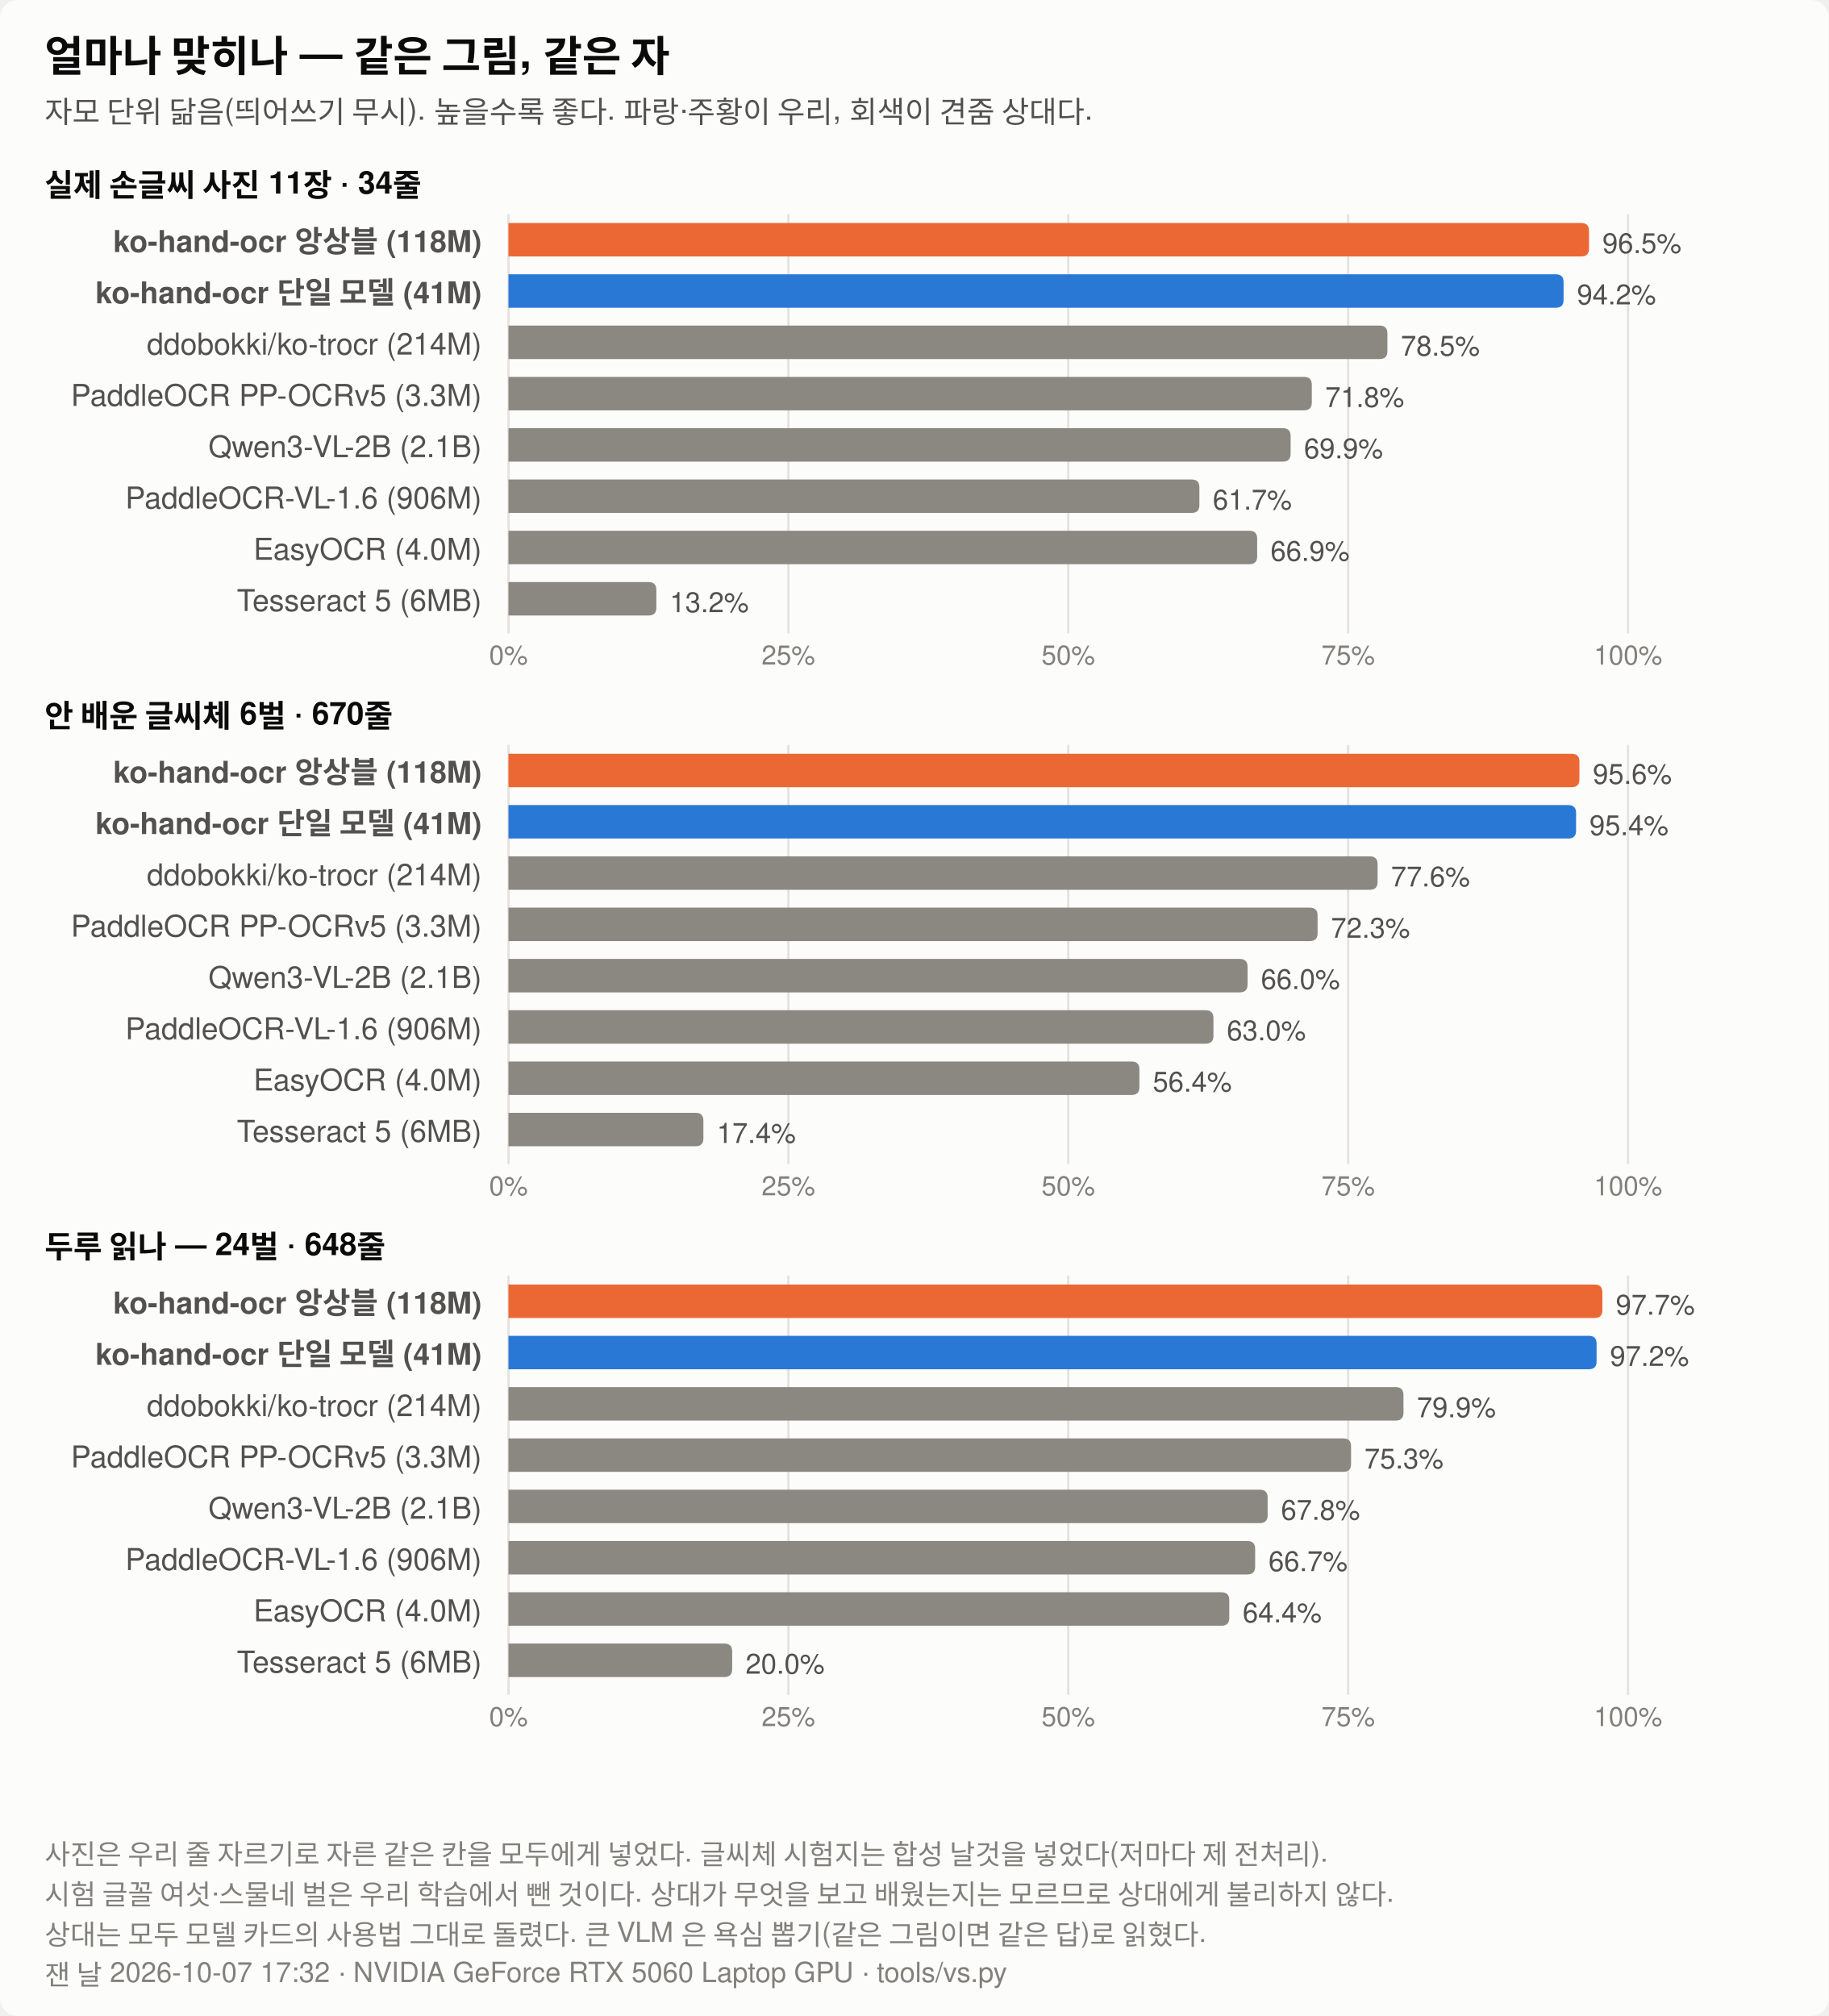
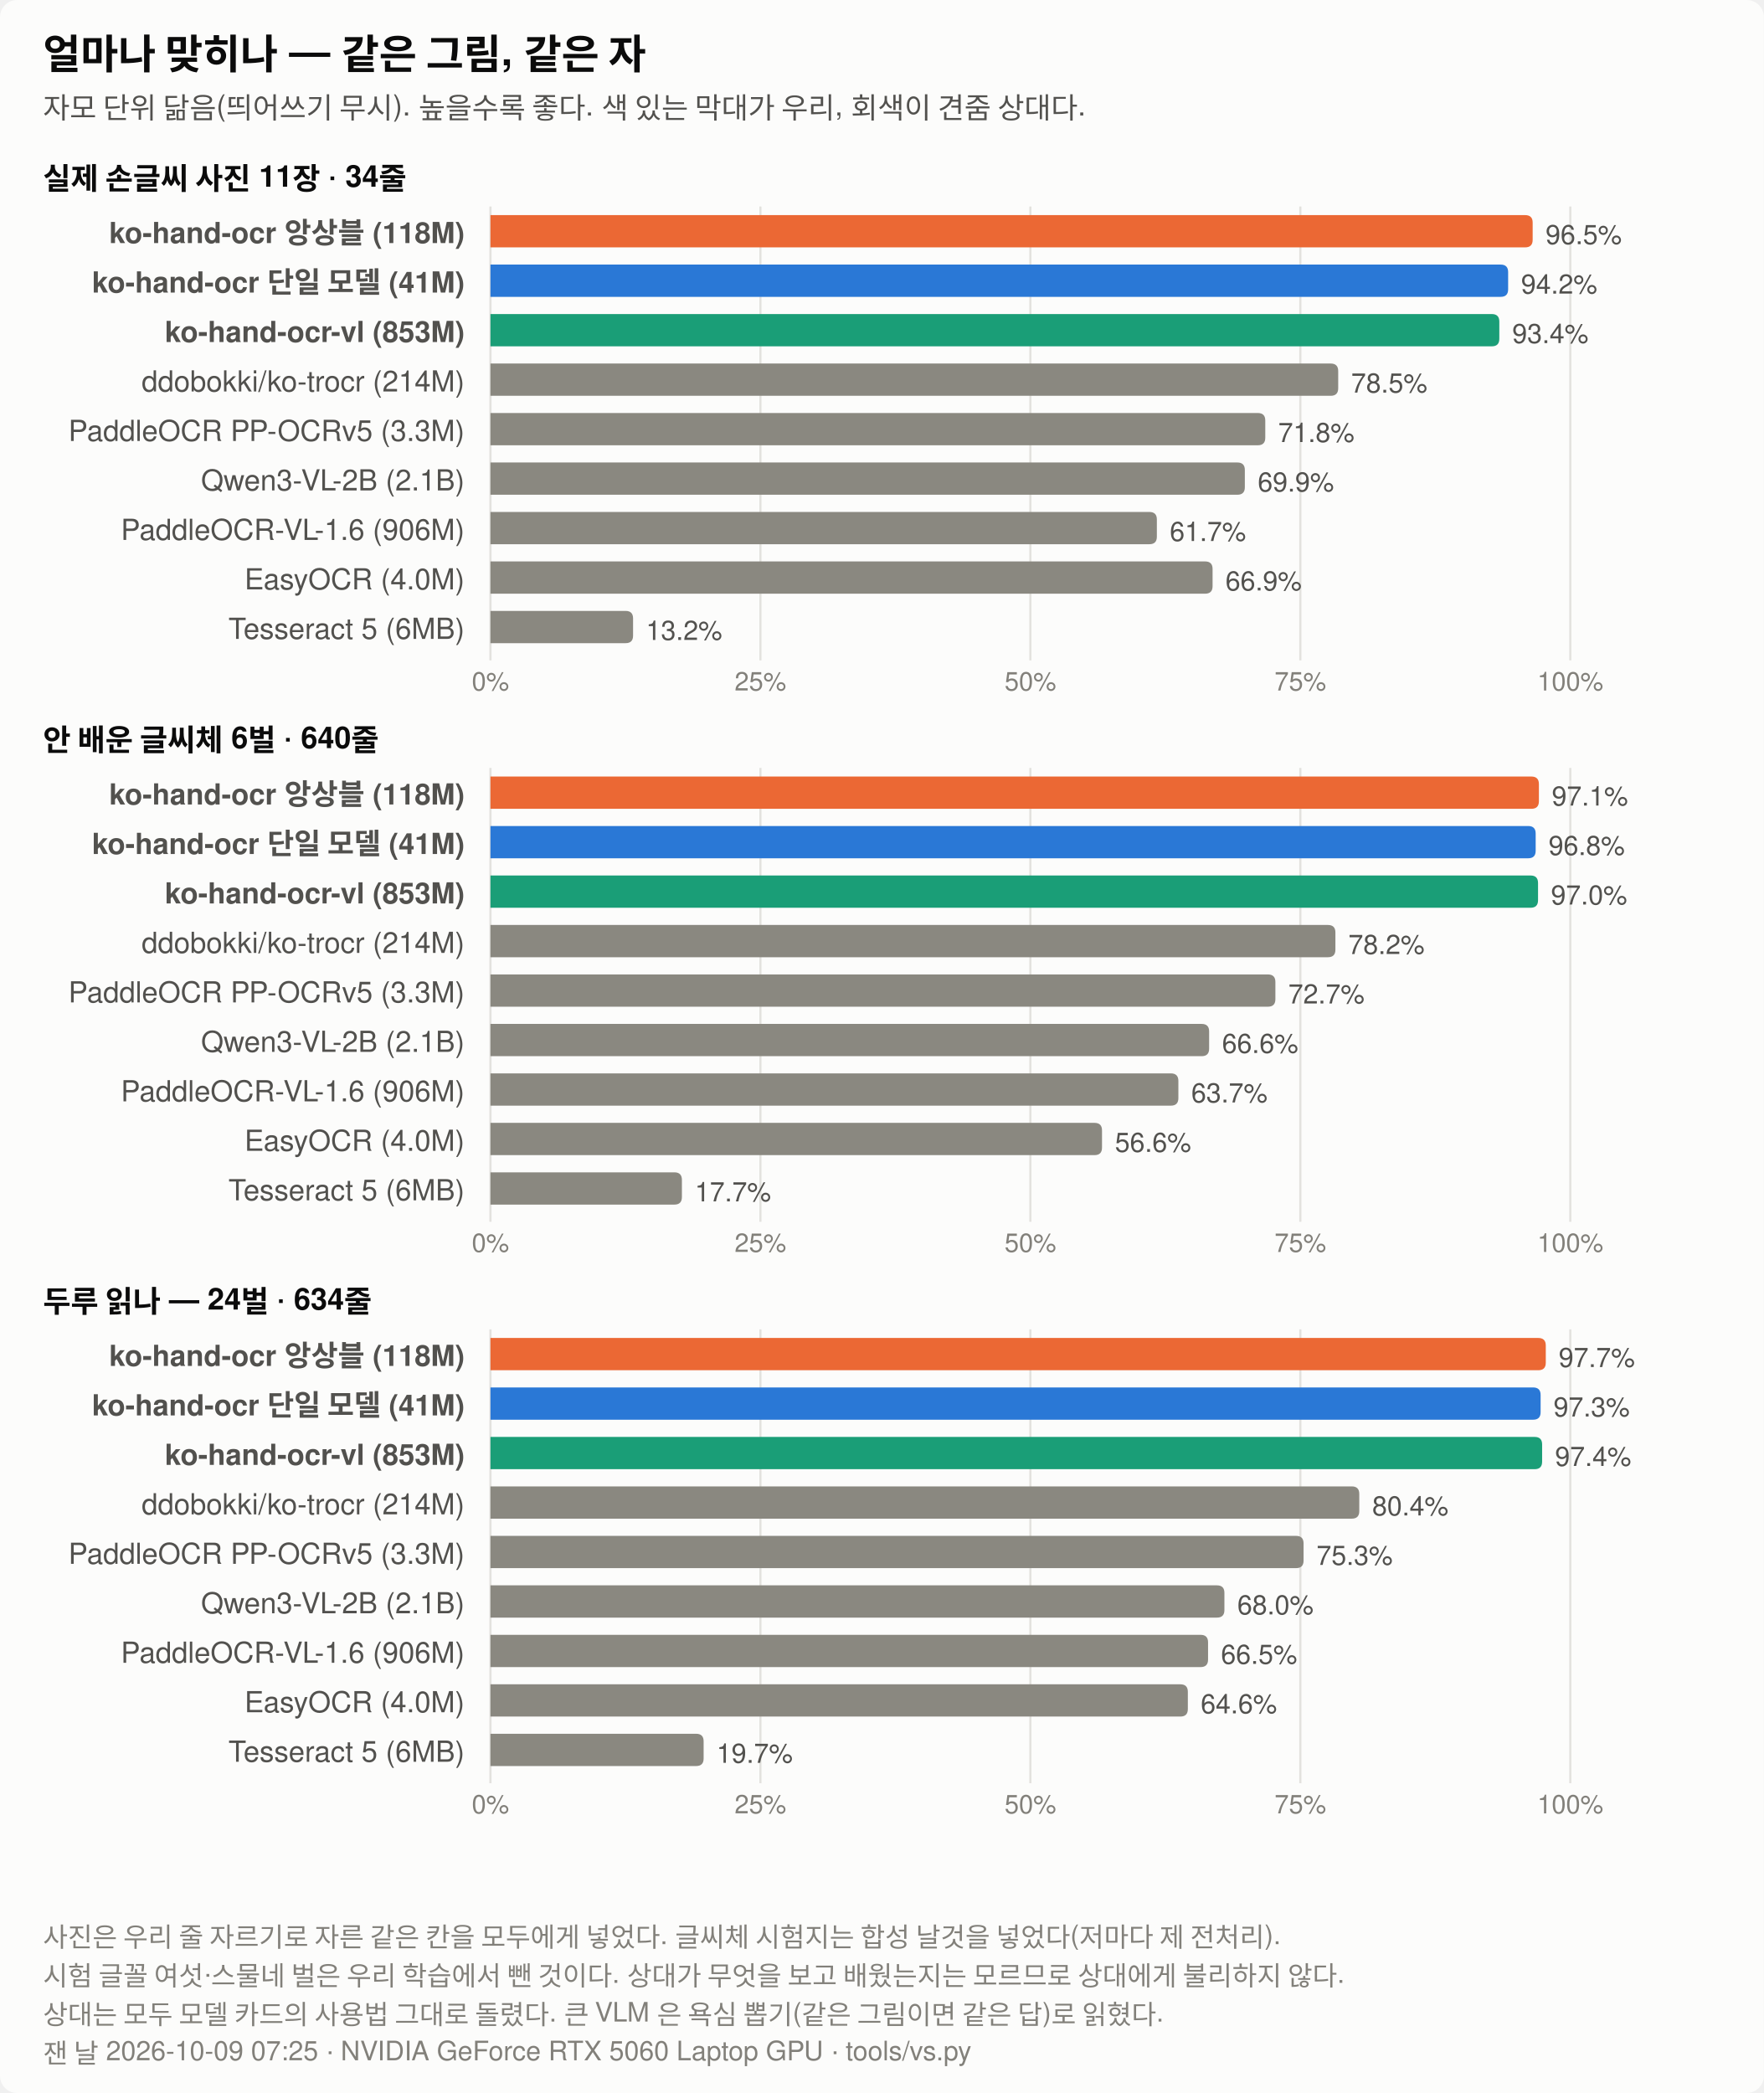
- <svg xmlns="http://www.w3.org/2000/svg" viewBox="0 0 820 904" width="820" height="904" role="img" aria-label="Jamo similarity on three test sets. 실제 손글씨 사진 11장: ko-hand-ocr 앙상블 96.5 percent, ko-hand-ocr 단일 모델 94.2 percent, ddobokki/ko-trocr 78.5 percent, PaddleOCR PP-OCRv5 71.8 percent, Qwen3-VL-2B 69.9 percent, PaddleOCR-VL-1.6 61.7 percent, EasyOCR 66.9 percent, Tesseract 5 13.2 percent. 안 배운 글씨체 6벌: ko-hand-ocr 앙상블 95.6 percent, ko-hand-ocr 단일 모델 95.4 percent, ddobokki/ko-trocr 77.6 percent, PaddleOCR PP-OCRv5 72.3 percent, Qwen3-VL-2B 66.0 percent, PaddleOCR-VL-1.6 63.0 percent, EasyOCR 56.4 percent, Tesseract 5 17.4 percent. 두루 읽나 — 24벌: ko-hand-ocr 앙상블 97.7 percent, ko-hand-ocr 단일 모델 97.2 percent, ddobokki/ko-trocr 79.9 percent, PaddleOCR PP-OCRv5 75.3 percent, Qwen3-VL-2B 67.8 percent, PaddleOCR-VL-1.6 66.7 percent, EasyOCR 64.4 percent, Tesseract 5 20.0 percent.">
+ <svg xmlns="http://www.w3.org/2000/svg" viewBox="0 0 820 973" width="820" height="973" role="img" aria-label="Jamo similarity on three test sets. 실제 손글씨 사진 11장: ko-hand-ocr 앙상블 96.5 percent, ko-hand-ocr 단일 모델 94.2 percent, ko-hand-ocr-vl 93.4 percent, ddobokki/ko-trocr 78.5 percent, PaddleOCR PP-OCRv5 71.8 percent, Qwen3-VL-2B 69.9 percent, PaddleOCR-VL-1.6 61.7 percent, EasyOCR 66.9 percent, Tesseract 5 13.2 percent. 안 배운 글씨체 6벌: ko-hand-ocr 앙상블 97.1 percent, ko-hand-ocr 단일 모델 96.8 percent, ko-hand-ocr-vl 97.0 percent, ddobokki/ko-trocr 78.2 percent, PaddleOCR PP-OCRv5 72.7 percent, Qwen3-VL-2B 66.6 percent, PaddleOCR-VL-1.6 63.7 percent, EasyOCR 56.6 percent, Tesseract 5 17.7 percent. 두루 읽나 — 24벌: ko-hand-ocr 앙상블 97.7 percent, ko-hand-ocr 단일 모델 97.3 percent, ko-hand-ocr-vl 97.4 percent, ddobokki/ko-trocr 80.4 percent, PaddleOCR PP-OCRv5 75.3 percent, Qwen3-VL-2B 68.0 percent, PaddleOCR-VL-1.6 66.5 percent, EasyOCR 64.6 percent, Tesseract 5 19.7 percent.">
  <style>
  .surface{fill:#fcfcfb}
  .ink{fill:#0b0b0b}
  .ink2{fill:#52514e}
  .ink3{fill:#82807a}
  .s0{fill:#2a78d6}
  .s1{fill:#eb6834}
  .s2{fill:#8a8880}
+   .s3{fill:#1a9e77}
  .grid{stroke:#e3e2de;stroke-width:1}
  .rule{stroke:#cdccc6;stroke-width:1}
  .heat{fill:#cf3a2e}
  text{font-family:-apple-system,BlinkMacSystemFont,"Segoe UI",Helvetica,Arial,sans-serif}
  @media (prefers-color-scheme: dark){
    .surface{fill:#1a1a19}
    .ink{fill:#ffffff}
    .ink2{fill:#c3c2b7}
    .ink3{fill:#8e8c84}
    .s0{fill:#3987e5}
    .s1{fill:#d95926}
    .s2{fill:#7c7a73}
+     .s3{fill:#2bb58c}
    .grid{stroke:#3a3a38}
    .rule{stroke:#4a4946}
    .heat{fill:#ff6b5e}
  }
</style>
-   <rect class="surface" width="820" height="904" rx="8" />
+   <rect class="surface" width="820" height="973" rx="8" />
  <text class="ink" x="20" y="32" font-size="19" font-weight="600">얼마나 맞히나 — 같은 그림, 같은 자</text>
-   <text class="ink2" x="20" y="55" font-size="13.5">자모 단위 닮음(띄어쓰기 무시). 높을수록 좋다. 파랑·주황이 우리, 회색이 견줌 상대다.</text>
+   <text class="ink2" x="20" y="55" font-size="13.5">자모 단위 닮음(띄어쓰기 무시). 높을수록 좋다. 색 있는 막대가 우리, 회색이 견줌 상대다.</text>
  <text class="ink" x="20" y="88" font-size="14" font-weight="600">실제 손글씨 사진 11장 · 34줄</text>
-   <line class="grid" x1="228.0" y1="96.0" x2="228.0" y2="284.0" />
-   <text class="ink3" x="228.0" y="298.0" font-size="12" text-anchor="middle">0%</text>
-   <line class="grid" x1="353.5" y1="96.0" x2="353.5" y2="284.0" />
-   <text class="ink3" x="353.5" y="298.0" font-size="12" text-anchor="middle">25%</text>
-   <line class="grid" x1="479.0" y1="96.0" x2="479.0" y2="284.0" />
-   <text class="ink3" x="479.0" y="298.0" font-size="12" text-anchor="middle">50%</text>
-   <line class="grid" x1="604.5" y1="96.0" x2="604.5" y2="284.0" />
-   <text class="ink3" x="604.5" y="298.0" font-size="12" text-anchor="middle">75%</text>
-   <line class="grid" x1="730.0" y1="96.0" x2="730.0" y2="284.0" />
-   <text class="ink3" x="730.0" y="298.0" font-size="12" text-anchor="middle">100%</text>
+   <line class="grid" x1="228.0" y1="96.0" x2="228.0" y2="307.0" />
+   <text class="ink3" x="228.0" y="321.0" font-size="12" text-anchor="middle">0%</text>
+   <line class="grid" x1="353.5" y1="96.0" x2="353.5" y2="307.0" />
+   <text class="ink3" x="353.5" y="321.0" font-size="12" text-anchor="middle">25%</text>
+   <line class="grid" x1="479.0" y1="96.0" x2="479.0" y2="307.0" />
+   <text class="ink3" x="479.0" y="321.0" font-size="12" text-anchor="middle">50%</text>
+   <line class="grid" x1="604.5" y1="96.0" x2="604.5" y2="307.0" />
+   <text class="ink3" x="604.5" y="321.0" font-size="12" text-anchor="middle">75%</text>
+   <line class="grid" x1="730.0" y1="96.0" x2="730.0" y2="307.0" />
+   <text class="ink3" x="730.0" y="321.0" font-size="12" text-anchor="middle">100%</text>
  <text class="ink2" x="216" y="113.0" font-size="13.5" font-weight="600" text-anchor="end">ko-hand-ocr 앙상블 (118M)</text>
  <path class="s1" d="M228,100.0 H709.0 Q712.5,100.0 712.5,103.5 V111.5 Q712.5,115.0 709.0,115.0 H228 Z" />
  <text class="ink2" x="718.5" y="113.5" font-size="12.5">96.5%</text>
  <text class="ink2" x="216" y="136.0" font-size="13.5" font-weight="600" text-anchor="end">ko-hand-ocr 단일 모델 (41M)</text>
  <path class="s0" d="M228,123.0 H697.6 Q701.1,123.0 701.1,126.5 V134.5 Q701.1,138.0 697.6,138.0 H228 Z" />
  <text class="ink2" x="707.1" y="136.5" font-size="12.5">94.2%</text>
-   <text class="ink2" x="216" y="159.0" font-size="13.5" font-weight="400" text-anchor="end">ddobokki/ko-trocr (214M)</text>
-   <path class="s2" d="M228,146.0 H618.6 Q622.1,146.0 622.1,149.5 V157.5 Q622.1,161.0 618.6,161.0 H228 Z" />
-   <text class="ink2" x="628.1" y="159.5" font-size="12.5">78.5%</text>
-   <text class="ink2" x="216" y="182.0" font-size="13.5" font-weight="400" text-anchor="end">PaddleOCR PP-OCRv5 (3.3M)</text>
-   <path class="s2" d="M228,169.0 H584.7 Q588.2,169.0 588.2,172.5 V180.5 Q588.2,184.0 584.7,184.0 H228 Z" />
-   <text class="ink2" x="594.2" y="182.5" font-size="12.5">71.8%</text>
-   <text class="ink2" x="216" y="205.0" font-size="13.5" font-weight="400" text-anchor="end">Qwen3-VL-2B (2.1B)</text>
-   <path class="s2" d="M228,192.0 H575.2 Q578.7,192.0 578.7,195.5 V203.5 Q578.7,207.0 575.2,207.0 H228 Z" />
-   <text class="ink2" x="584.7" y="205.5" font-size="12.5">69.9%</text>
-   <text class="ink2" x="216" y="228.0" font-size="13.5" font-weight="400" text-anchor="end">PaddleOCR-VL-1.6 (906M)</text>
-   <path class="s2" d="M228,215.0 H534.3 Q537.8,215.0 537.8,218.5 V226.5 Q537.8,230.0 534.3,230.0 H228 Z" />
-   <text class="ink2" x="543.8" y="228.5" font-size="12.5">61.7%</text>
-   <text class="ink2" x="216" y="251.0" font-size="13.5" font-weight="400" text-anchor="end">EasyOCR (4.0M)</text>
-   <path class="s2" d="M228,238.0 H560.2 Q563.7,238.0 563.7,241.5 V249.5 Q563.7,253.0 560.2,253.0 H228 Z" />
-   <text class="ink2" x="569.7" y="251.5" font-size="12.5">66.9%</text>
-   <text class="ink2" x="216" y="274.0" font-size="13.5" font-weight="400" text-anchor="end">Tesseract 5 (6MB)</text>
-   <path class="s2" d="M228,261.0 H290.8 Q294.3,261.0 294.3,264.5 V272.5 Q294.3,276.0 290.8,276.0 H228 Z" />
-   <text class="ink2" x="300.3" y="274.5" font-size="12.5">13.2%</text>
-   <text class="ink" x="20" y="326" font-size="14" font-weight="600">안 배운 글씨체 6벌 · 670줄</text>
-   <line class="grid" x1="228.0" y1="334.0" x2="228.0" y2="522.0" />
-   <text class="ink3" x="228.0" y="536.0" font-size="12" text-anchor="middle">0%</text>
-   <line class="grid" x1="353.5" y1="334.0" x2="353.5" y2="522.0" />
-   <text class="ink3" x="353.5" y="536.0" font-size="12" text-anchor="middle">25%</text>
-   <line class="grid" x1="479.0" y1="334.0" x2="479.0" y2="522.0" />
-   <text class="ink3" x="479.0" y="536.0" font-size="12" text-anchor="middle">50%</text>
-   <line class="grid" x1="604.5" y1="334.0" x2="604.5" y2="522.0" />
-   <text class="ink3" x="604.5" y="536.0" font-size="12" text-anchor="middle">75%</text>
-   <line class="grid" x1="730.0" y1="334.0" x2="730.0" y2="522.0" />
-   <text class="ink3" x="730.0" y="536.0" font-size="12" text-anchor="middle">100%</text>
-   <text class="ink2" x="216" y="351.0" font-size="13.5" font-weight="600" text-anchor="end">ko-hand-ocr 앙상블 (118M)</text>
-   <path class="s1" d="M228,338.0 H704.7 Q708.2,338.0 708.2,341.5 V349.5 Q708.2,353.0 704.7,353.0 H228 Z" />
-   <text class="ink2" x="714.2" y="351.5" font-size="12.5">95.6%</text>
-   <text class="ink2" x="216" y="374.0" font-size="13.5" font-weight="600" text-anchor="end">ko-hand-ocr 단일 모델 (41M)</text>
-   <path class="s0" d="M228,361.0 H703.2 Q706.7,361.0 706.7,364.5 V372.5 Q706.7,376.0 703.2,376.0 H228 Z" />
-   <text class="ink2" x="712.7" y="374.5" font-size="12.5">95.4%</text>
-   <text class="ink2" x="216" y="397.0" font-size="13.5" font-weight="400" text-anchor="end">ddobokki/ko-trocr (214M)</text>
-   <path class="s2" d="M228,384.0 H614.2 Q617.7,384.0 617.7,387.5 V395.5 Q617.7,399.0 614.2,399.0 H228 Z" />
-   <text class="ink2" x="623.7" y="397.5" font-size="12.5">77.6%</text>
-   <text class="ink2" x="216" y="420.0" font-size="13.5" font-weight="400" text-anchor="end">PaddleOCR PP-OCRv5 (3.3M)</text>
-   <path class="s2" d="M228,407.0 H587.3 Q590.8,407.0 590.8,410.5 V418.5 Q590.8,422.0 587.3,422.0 H228 Z" />
-   <text class="ink2" x="596.8" y="420.5" font-size="12.5">72.3%</text>
-   <text class="ink2" x="216" y="443.0" font-size="13.5" font-weight="400" text-anchor="end">Qwen3-VL-2B (2.1B)</text>
-   <path class="s2" d="M228,430.0 H555.9 Q559.4,430.0 559.4,433.5 V441.5 Q559.4,445.0 555.9,445.0 H228 Z" />
-   <text class="ink2" x="565.4" y="443.5" font-size="12.5">66.0%</text>
-   <text class="ink2" x="216" y="466.0" font-size="13.5" font-weight="400" text-anchor="end">PaddleOCR-VL-1.6 (906M)</text>
-   <path class="s2" d="M228,453.0 H540.6 Q544.1,453.0 544.1,456.5 V464.5 Q544.1,468.0 540.6,468.0 H228 Z" />
-   <text class="ink2" x="550.1" y="466.5" font-size="12.5">63.0%</text>
-   <text class="ink2" x="216" y="489.0" font-size="13.5" font-weight="400" text-anchor="end">EasyOCR (4.0M)</text>
-   <path class="s2" d="M228,476.0 H507.4 Q510.9,476.0 510.9,479.5 V487.5 Q510.9,491.0 507.4,491.0 H228 Z" />
-   <text class="ink2" x="516.9" y="489.5" font-size="12.5">56.4%</text>
-   <text class="ink2" x="216" y="512.0" font-size="13.5" font-weight="400" text-anchor="end">Tesseract 5 (6MB)</text>
-   <path class="s2" d="M228,499.0 H311.9 Q315.4,499.0 315.4,502.5 V510.5 Q315.4,514.0 311.9,514.0 H228 Z" />
-   <text class="ink2" x="321.4" y="512.5" font-size="12.5">17.4%</text>
-   <text class="ink" x="20" y="564" font-size="14" font-weight="600">두루 읽나 — 24벌 · 648줄</text>
-   <line class="grid" x1="228.0" y1="572.0" x2="228.0" y2="760.0" />
-   <text class="ink3" x="228.0" y="774.0" font-size="12" text-anchor="middle">0%</text>
-   <line class="grid" x1="353.5" y1="572.0" x2="353.5" y2="760.0" />
-   <text class="ink3" x="353.5" y="774.0" font-size="12" text-anchor="middle">25%</text>
-   <line class="grid" x1="479.0" y1="572.0" x2="479.0" y2="760.0" />
-   <text class="ink3" x="479.0" y="774.0" font-size="12" text-anchor="middle">50%</text>
-   <line class="grid" x1="604.5" y1="572.0" x2="604.5" y2="760.0" />
-   <text class="ink3" x="604.5" y="774.0" font-size="12" text-anchor="middle">75%</text>
-   <line class="grid" x1="730.0" y1="572.0" x2="730.0" y2="760.0" />
-   <text class="ink3" x="730.0" y="774.0" font-size="12" text-anchor="middle">100%</text>
-   <text class="ink2" x="216" y="589.0" font-size="13.5" font-weight="600" text-anchor="end">ko-hand-ocr 앙상블 (118M)</text>
-   <path class="s1" d="M228,576.0 H715.0 Q718.5,576.0 718.5,579.5 V587.5 Q718.5,591.0 715.0,591.0 H228 Z" />
-   <text class="ink2" x="724.5" y="589.5" font-size="12.5">97.7%</text>
-   <text class="ink2" x="216" y="612.0" font-size="13.5" font-weight="600" text-anchor="end">ko-hand-ocr 단일 모델 (41M)</text>
-   <path class="s0" d="M228,599.0 H712.4 Q715.9,599.0 715.9,602.5 V610.5 Q715.9,614.0 712.4,614.0 H228 Z" />
-   <text class="ink2" x="721.9" y="612.5" font-size="12.5">97.2%</text>
-   <text class="ink2" x="216" y="635.0" font-size="13.5" font-weight="400" text-anchor="end">ddobokki/ko-trocr (214M)</text>
-   <path class="s2" d="M228,622.0 H625.8 Q629.3,622.0 629.3,625.5 V633.5 Q629.3,637.0 625.8,637.0 H228 Z" />
-   <text class="ink2" x="635.3" y="635.5" font-size="12.5">79.9%</text>
-   <text class="ink2" x="216" y="658.0" font-size="13.5" font-weight="400" text-anchor="end">PaddleOCR PP-OCRv5 (3.3M)</text>
-   <path class="s2" d="M228,645.0 H602.3 Q605.8,645.0 605.8,648.5 V656.5 Q605.8,660.0 602.3,660.0 H228 Z" />
-   <text class="ink2" x="611.8" y="658.5" font-size="12.5">75.3%</text>
-   <text class="ink2" x="216" y="681.0" font-size="13.5" font-weight="400" text-anchor="end">Qwen3-VL-2B (2.1B)</text>
-   <path class="s2" d="M228,668.0 H564.9 Q568.4,668.0 568.4,671.5 V679.5 Q568.4,683.0 564.9,683.0 H228 Z" />
-   <text class="ink2" x="574.4" y="681.5" font-size="12.5">67.8%</text>
-   <text class="ink2" x="216" y="704.0" font-size="13.5" font-weight="400" text-anchor="end">PaddleOCR-VL-1.6 (906M)</text>
-   <path class="s2" d="M228,691.0 H559.3 Q562.8,691.0 562.8,694.5 V702.5 Q562.8,706.0 559.3,706.0 H228 Z" />
-   <text class="ink2" x="568.8" y="704.5" font-size="12.5">66.7%</text>
-   <text class="ink2" x="216" y="727.0" font-size="13.5" font-weight="400" text-anchor="end">EasyOCR (4.0M)</text>
-   <path class="s2" d="M228,714.0 H547.7 Q551.2,714.0 551.2,717.5 V725.5 Q551.2,729.0 547.7,729.0 H228 Z" />
-   <text class="ink2" x="557.2" y="727.5" font-size="12.5">64.4%</text>
-   <text class="ink2" x="216" y="750.0" font-size="13.5" font-weight="400" text-anchor="end">Tesseract 5 (6MB)</text>
-   <path class="s2" d="M228,737.0 H324.8 Q328.3,737.0 328.3,740.5 V748.5 Q328.3,752.0 324.8,752.0 H228 Z" />
-   <text class="ink2" x="334.3" y="750.5" font-size="12.5">20.0%</text>
-   <text class="ink3" x="20" y="836" font-size="12.5">사진은 우리 줄 자르기로 자른 같은 칸을 모두에게 넣었다. 글씨체 시험지는 합성 날것을 넣었다(저마다 제 전처리).</text>
-   <text class="ink3" x="20" y="854" font-size="12.5">시험 글꼴 여섯·스물네 벌은 우리 학습에서 뺀 것이다. 상대가 무엇을 보고 배웠는지는 모르므로 상대에게 불리하지 않다.</text>
-   <text class="ink3" x="20" y="872" font-size="12.5">상대는 모두 모델 카드의 사용법 그대로 돌렸다. 큰 VLM 은 욕심 뽑기(같은 그림이면 같은 답)로 읽혔다.</text>
-   <text class="ink3" x="20" y="890" font-size="12.5">잰 날 2026-10-07 17:32 · NVIDIA GeForce RTX 5060 Laptop GPU · tools/vs.py</text>
+   <text class="ink2" x="216" y="159.0" font-size="13.5" font-weight="600" text-anchor="end">ko-hand-ocr-vl (853M)</text>
+   <path class="s3" d="M228,146.0 H693.5 Q697.0,146.0 697.0,149.5 V157.5 Q697.0,161.0 693.5,161.0 H228 Z" />
+   <text class="ink2" x="703.0" y="159.5" font-size="12.5">93.4%</text>
+   <text class="ink2" x="216" y="182.0" font-size="13.5" font-weight="400" text-anchor="end">ddobokki/ko-trocr (214M)</text>
+   <path class="s2" d="M228,169.0 H618.6 Q622.1,169.0 622.1,172.5 V180.5 Q622.1,184.0 618.6,184.0 H228 Z" />
+   <text class="ink2" x="628.1" y="182.5" font-size="12.5">78.5%</text>
+   <text class="ink2" x="216" y="205.0" font-size="13.5" font-weight="400" text-anchor="end">PaddleOCR PP-OCRv5 (3.3M)</text>
+   <path class="s2" d="M228,192.0 H584.7 Q588.2,192.0 588.2,195.5 V203.5 Q588.2,207.0 584.7,207.0 H228 Z" />
+   <text class="ink2" x="594.2" y="205.5" font-size="12.5">71.8%</text>
+   <text class="ink2" x="216" y="228.0" font-size="13.5" font-weight="400" text-anchor="end">Qwen3-VL-2B (2.1B)</text>
+   <path class="s2" d="M228,215.0 H575.2 Q578.7,215.0 578.7,218.5 V226.5 Q578.7,230.0 575.2,230.0 H228 Z" />
+   <text class="ink2" x="584.7" y="228.5" font-size="12.5">69.9%</text>
+   <text class="ink2" x="216" y="251.0" font-size="13.5" font-weight="400" text-anchor="end">PaddleOCR-VL-1.6 (906M)</text>
+   <path class="s2" d="M228,238.0 H534.3 Q537.8,238.0 537.8,241.5 V249.5 Q537.8,253.0 534.3,253.0 H228 Z" />
+   <text class="ink2" x="543.8" y="251.5" font-size="12.5">61.7%</text>
+   <text class="ink2" x="216" y="274.0" font-size="13.5" font-weight="400" text-anchor="end">EasyOCR (4.0M)</text>
+   <path class="s2" d="M228,261.0 H560.2 Q563.7,261.0 563.7,264.5 V272.5 Q563.7,276.0 560.2,276.0 H228 Z" />
+   <text class="ink2" x="569.7" y="274.5" font-size="12.5">66.9%</text>
+   <text class="ink2" x="216" y="297.0" font-size="13.5" font-weight="400" text-anchor="end">Tesseract 5 (6MB)</text>
+   <path class="s2" d="M228,284.0 H290.8 Q294.3,284.0 294.3,287.5 V295.5 Q294.3,299.0 290.8,299.0 H228 Z" />
+   <text class="ink2" x="300.3" y="297.5" font-size="12.5">13.2%</text>
+   <text class="ink" x="20" y="349" font-size="14" font-weight="600">안 배운 글씨체 6벌 · 640줄</text>
+   <line class="grid" x1="228.0" y1="357.0" x2="228.0" y2="568.0" />
+   <text class="ink3" x="228.0" y="582.0" font-size="12" text-anchor="middle">0%</text>
+   <line class="grid" x1="353.5" y1="357.0" x2="353.5" y2="568.0" />
+   <text class="ink3" x="353.5" y="582.0" font-size="12" text-anchor="middle">25%</text>
+   <line class="grid" x1="479.0" y1="357.0" x2="479.0" y2="568.0" />
+   <text class="ink3" x="479.0" y="582.0" font-size="12" text-anchor="middle">50%</text>
+   <line class="grid" x1="604.5" y1="357.0" x2="604.5" y2="568.0" />
+   <text class="ink3" x="604.5" y="582.0" font-size="12" text-anchor="middle">75%</text>
+   <line class="grid" x1="730.0" y1="357.0" x2="730.0" y2="568.0" />
+   <text class="ink3" x="730.0" y="582.0" font-size="12" text-anchor="middle">100%</text>
+   <text class="ink2" x="216" y="374.0" font-size="13.5" font-weight="600" text-anchor="end">ko-hand-ocr 앙상블 (118M)</text>
+   <path class="s1" d="M228,361.0 H711.9 Q715.4,361.0 715.4,364.5 V372.5 Q715.4,376.0 711.9,376.0 H228 Z" />
+   <text class="ink2" x="721.4" y="374.5" font-size="12.5">97.1%</text>
+   <text class="ink2" x="216" y="397.0" font-size="13.5" font-weight="600" text-anchor="end">ko-hand-ocr 단일 모델 (41M)</text>
+   <path class="s0" d="M228,384.0 H710.4 Q713.9,384.0 713.9,387.5 V395.5 Q713.9,399.0 710.4,399.0 H228 Z" />
+   <text class="ink2" x="719.9" y="397.5" font-size="12.5">96.8%</text>
+   <text class="ink2" x="216" y="420.0" font-size="13.5" font-weight="600" text-anchor="end">ko-hand-ocr-vl (853M)</text>
+   <path class="s3" d="M228,407.0 H711.5 Q715.0,407.0 715.0,410.5 V418.5 Q715.0,422.0 711.5,422.0 H228 Z" />
+   <text class="ink2" x="721.0" y="420.5" font-size="12.5">97.0%</text>
+   <text class="ink2" x="216" y="443.0" font-size="13.5" font-weight="400" text-anchor="end">ddobokki/ko-trocr (214M)</text>
+   <path class="s2" d="M228,430.0 H617.3 Q620.8,430.0 620.8,433.5 V441.5 Q620.8,445.0 617.3,445.0 H228 Z" />
+   <text class="ink2" x="626.8" y="443.5" font-size="12.5">78.2%</text>
+   <text class="ink2" x="216" y="466.0" font-size="13.5" font-weight="400" text-anchor="end">PaddleOCR PP-OCRv5 (3.3M)</text>
+   <path class="s2" d="M228,453.0 H589.4 Q592.9,453.0 592.9,456.5 V464.5 Q592.9,468.0 589.4,468.0 H228 Z" />
+   <text class="ink2" x="598.9" y="466.5" font-size="12.5">72.7%</text>
+   <text class="ink2" x="216" y="489.0" font-size="13.5" font-weight="400" text-anchor="end">Qwen3-VL-2B (2.1B)</text>
+   <path class="s2" d="M228,476.0 H558.6 Q562.1,476.0 562.1,479.5 V487.5 Q562.1,491.0 558.6,491.0 H228 Z" />
+   <text class="ink2" x="568.1" y="489.5" font-size="12.5">66.6%</text>
+   <text class="ink2" x="216" y="512.0" font-size="13.5" font-weight="400" text-anchor="end">PaddleOCR-VL-1.6 (906M)</text>
+   <path class="s2" d="M228,499.0 H544.3 Q547.8,499.0 547.8,502.5 V510.5 Q547.8,514.0 544.3,514.0 H228 Z" />
+   <text class="ink2" x="553.8" y="512.5" font-size="12.5">63.7%</text>
+   <text class="ink2" x="216" y="535.0" font-size="13.5" font-weight="400" text-anchor="end">EasyOCR (4.0M)</text>
+   <path class="s2" d="M228,522.0 H508.8 Q512.3,522.0 512.3,525.5 V533.5 Q512.3,537.0 508.8,537.0 H228 Z" />
+   <text class="ink2" x="518.3" y="535.5" font-size="12.5">56.6%</text>
+   <text class="ink2" x="216" y="558.0" font-size="13.5" font-weight="400" text-anchor="end">Tesseract 5 (6MB)</text>
+   <path class="s2" d="M228,545.0 H313.5 Q317.0,545.0 317.0,548.5 V556.5 Q317.0,560.0 313.5,560.0 H228 Z" />
+   <text class="ink2" x="323.0" y="558.5" font-size="12.5">17.7%</text>
+   <text class="ink" x="20" y="610" font-size="14" font-weight="600">두루 읽나 — 24벌 · 634줄</text>
+   <line class="grid" x1="228.0" y1="618.0" x2="228.0" y2="829.0" />
+   <text class="ink3" x="228.0" y="843.0" font-size="12" text-anchor="middle">0%</text>
+   <line class="grid" x1="353.5" y1="618.0" x2="353.5" y2="829.0" />
+   <text class="ink3" x="353.5" y="843.0" font-size="12" text-anchor="middle">25%</text>
+   <line class="grid" x1="479.0" y1="618.0" x2="479.0" y2="829.0" />
+   <text class="ink3" x="479.0" y="843.0" font-size="12" text-anchor="middle">50%</text>
+   <line class="grid" x1="604.5" y1="618.0" x2="604.5" y2="829.0" />
+   <text class="ink3" x="604.5" y="843.0" font-size="12" text-anchor="middle">75%</text>
+   <line class="grid" x1="730.0" y1="618.0" x2="730.0" y2="829.0" />
+   <text class="ink3" x="730.0" y="843.0" font-size="12" text-anchor="middle">100%</text>
+   <text class="ink2" x="216" y="635.0" font-size="13.5" font-weight="600" text-anchor="end">ko-hand-ocr 앙상블 (118M)</text>
+   <path class="s1" d="M228,622.0 H715.1 Q718.6,622.0 718.6,625.5 V633.5 Q718.6,637.0 715.1,637.0 H228 Z" />
+   <text class="ink2" x="724.6" y="635.5" font-size="12.5">97.7%</text>
+   <text class="ink2" x="216" y="658.0" font-size="13.5" font-weight="600" text-anchor="end">ko-hand-ocr 단일 모델 (41M)</text>
+   <path class="s0" d="M228,645.0 H712.7 Q716.2,645.0 716.2,648.5 V656.5 Q716.2,660.0 712.7,660.0 H228 Z" />
+   <text class="ink2" x="722.2" y="658.5" font-size="12.5">97.3%</text>
+   <text class="ink2" x="216" y="681.0" font-size="13.5" font-weight="600" text-anchor="end">ko-hand-ocr-vl (853M)</text>
+   <path class="s3" d="M228,668.0 H713.4 Q716.9,668.0 716.9,671.5 V679.5 Q716.9,683.0 713.4,683.0 H228 Z" />
+   <text class="ink2" x="722.9" y="681.5" font-size="12.5">97.4%</text>
+   <text class="ink2" x="216" y="704.0" font-size="13.5" font-weight="400" text-anchor="end">ddobokki/ko-trocr (214M)</text>
+   <path class="s2" d="M228,691.0 H628.4 Q631.9,691.0 631.9,694.5 V702.5 Q631.9,706.0 628.4,706.0 H228 Z" />
+   <text class="ink2" x="637.9" y="704.5" font-size="12.5">80.4%</text>
+   <text class="ink2" x="216" y="727.0" font-size="13.5" font-weight="400" text-anchor="end">PaddleOCR PP-OCRv5 (3.3M)</text>
+   <path class="s2" d="M228,714.0 H602.5 Q606.0,714.0 606.0,717.5 V725.5 Q606.0,729.0 602.5,729.0 H228 Z" />
+   <text class="ink2" x="612.0" y="727.5" font-size="12.5">75.3%</text>
+   <text class="ink2" x="216" y="750.0" font-size="13.5" font-weight="400" text-anchor="end">Qwen3-VL-2B (2.1B)</text>
+   <path class="s2" d="M228,737.0 H565.7 Q569.2,737.0 569.2,740.5 V748.5 Q569.2,752.0 565.7,752.0 H228 Z" />
+   <text class="ink2" x="575.2" y="750.5" font-size="12.5">68.0%</text>
+   <text class="ink2" x="216" y="773.0" font-size="13.5" font-weight="400" text-anchor="end">PaddleOCR-VL-1.6 (906M)</text>
+   <path class="s2" d="M228,760.0 H558.1 Q561.6,760.0 561.6,763.5 V771.5 Q561.6,775.0 558.1,775.0 H228 Z" />
+   <text class="ink2" x="567.6" y="773.5" font-size="12.5">66.5%</text>
+   <text class="ink2" x="216" y="796.0" font-size="13.5" font-weight="400" text-anchor="end">EasyOCR (4.0M)</text>
+   <path class="s2" d="M228,783.0 H548.7 Q552.2,783.0 552.2,786.5 V794.5 Q552.2,798.0 548.7,798.0 H228 Z" />
+   <text class="ink2" x="558.2" y="796.5" font-size="12.5">64.6%</text>
+   <text class="ink2" x="216" y="819.0" font-size="13.5" font-weight="400" text-anchor="end">Tesseract 5 (6MB)</text>
+   <path class="s2" d="M228,806.0 H323.6 Q327.1,806.0 327.1,809.5 V817.5 Q327.1,821.0 323.6,821.0 H228 Z" />
+   <text class="ink2" x="333.1" y="819.5" font-size="12.5">19.7%</text>
+   <text class="ink3" x="20" y="905" font-size="12.5">사진은 우리 줄 자르기로 자른 같은 칸을 모두에게 넣었다. 글씨체 시험지는 합성 날것을 넣었다(저마다 제 전처리).</text>
+   <text class="ink3" x="20" y="923" font-size="12.5">시험 글꼴 여섯·스물네 벌은 우리 학습에서 뺀 것이다. 상대가 무엇을 보고 배웠는지는 모르므로 상대에게 불리하지 않다.</text>
+   <text class="ink3" x="20" y="941" font-size="12.5">상대는 모두 모델 카드의 사용법 그대로 돌렸다. 큰 VLM 은 욕심 뽑기(같은 그림이면 같은 답)로 읽혔다.</text>
+   <text class="ink3" x="20" y="959" font-size="12.5">잰 날 2026-10-09 07:25 · NVIDIA GeForce RTX 5060 Laptop GPU · tools/vs.py</text>
</svg>
